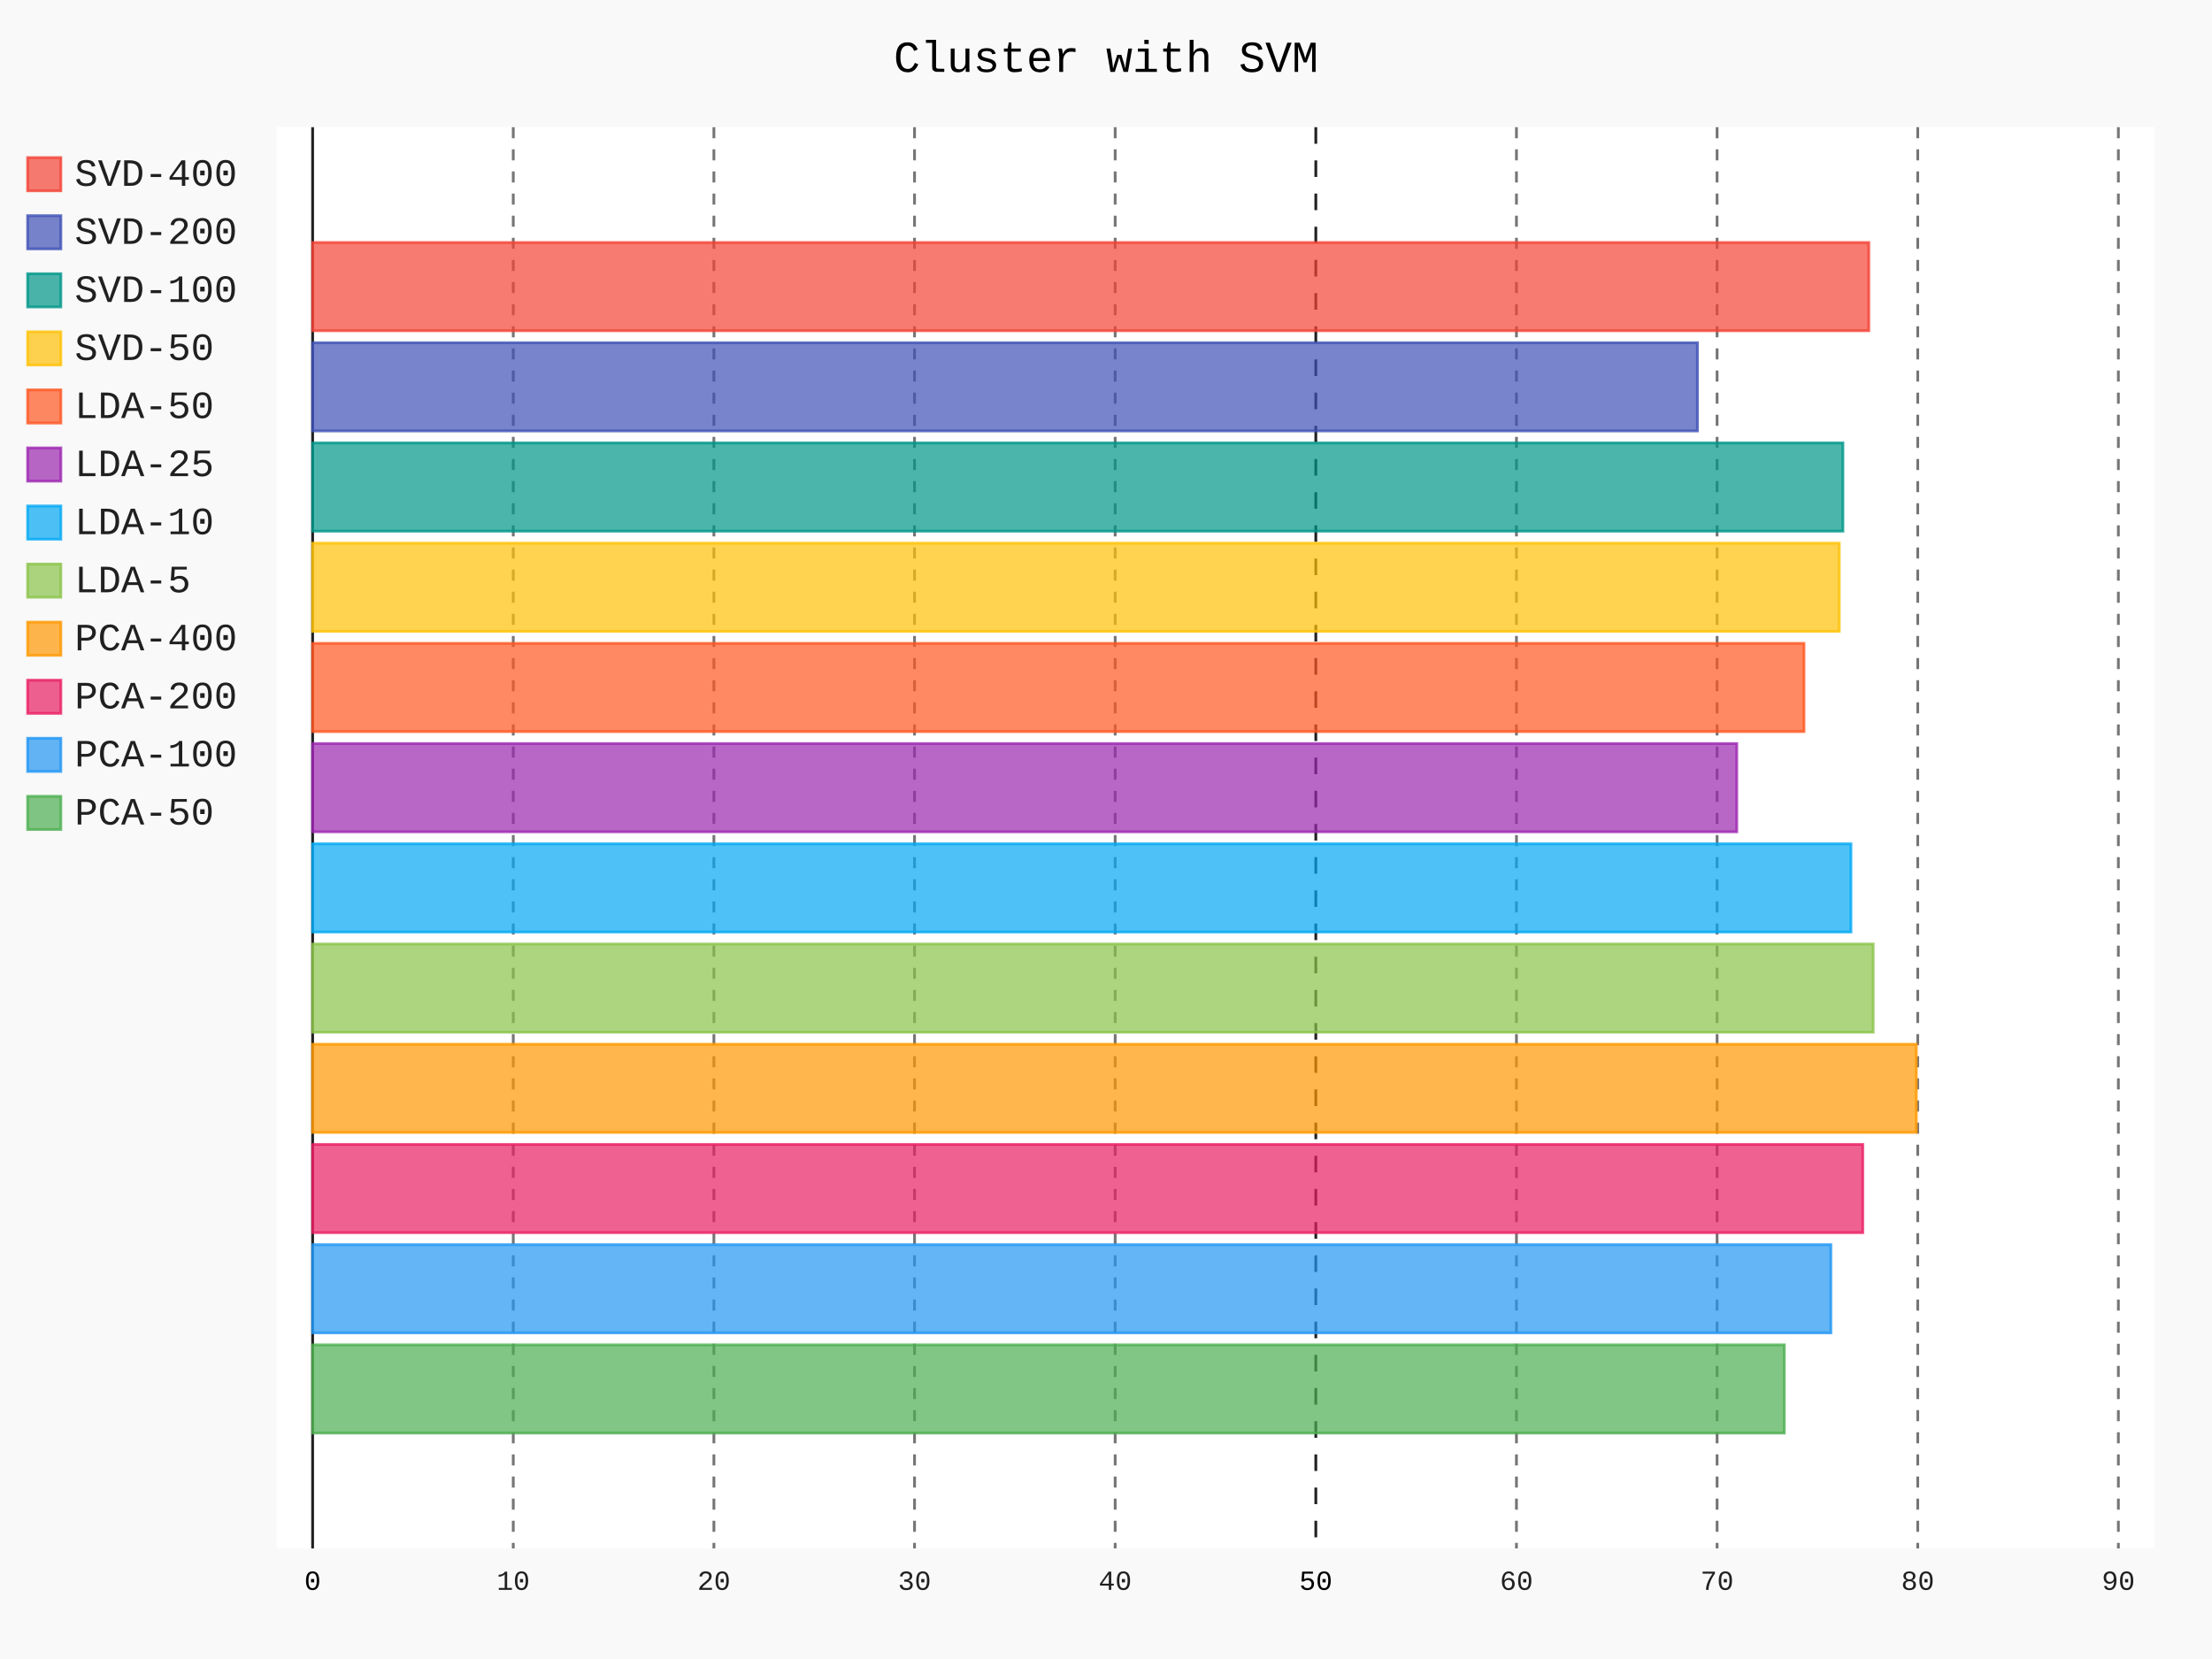
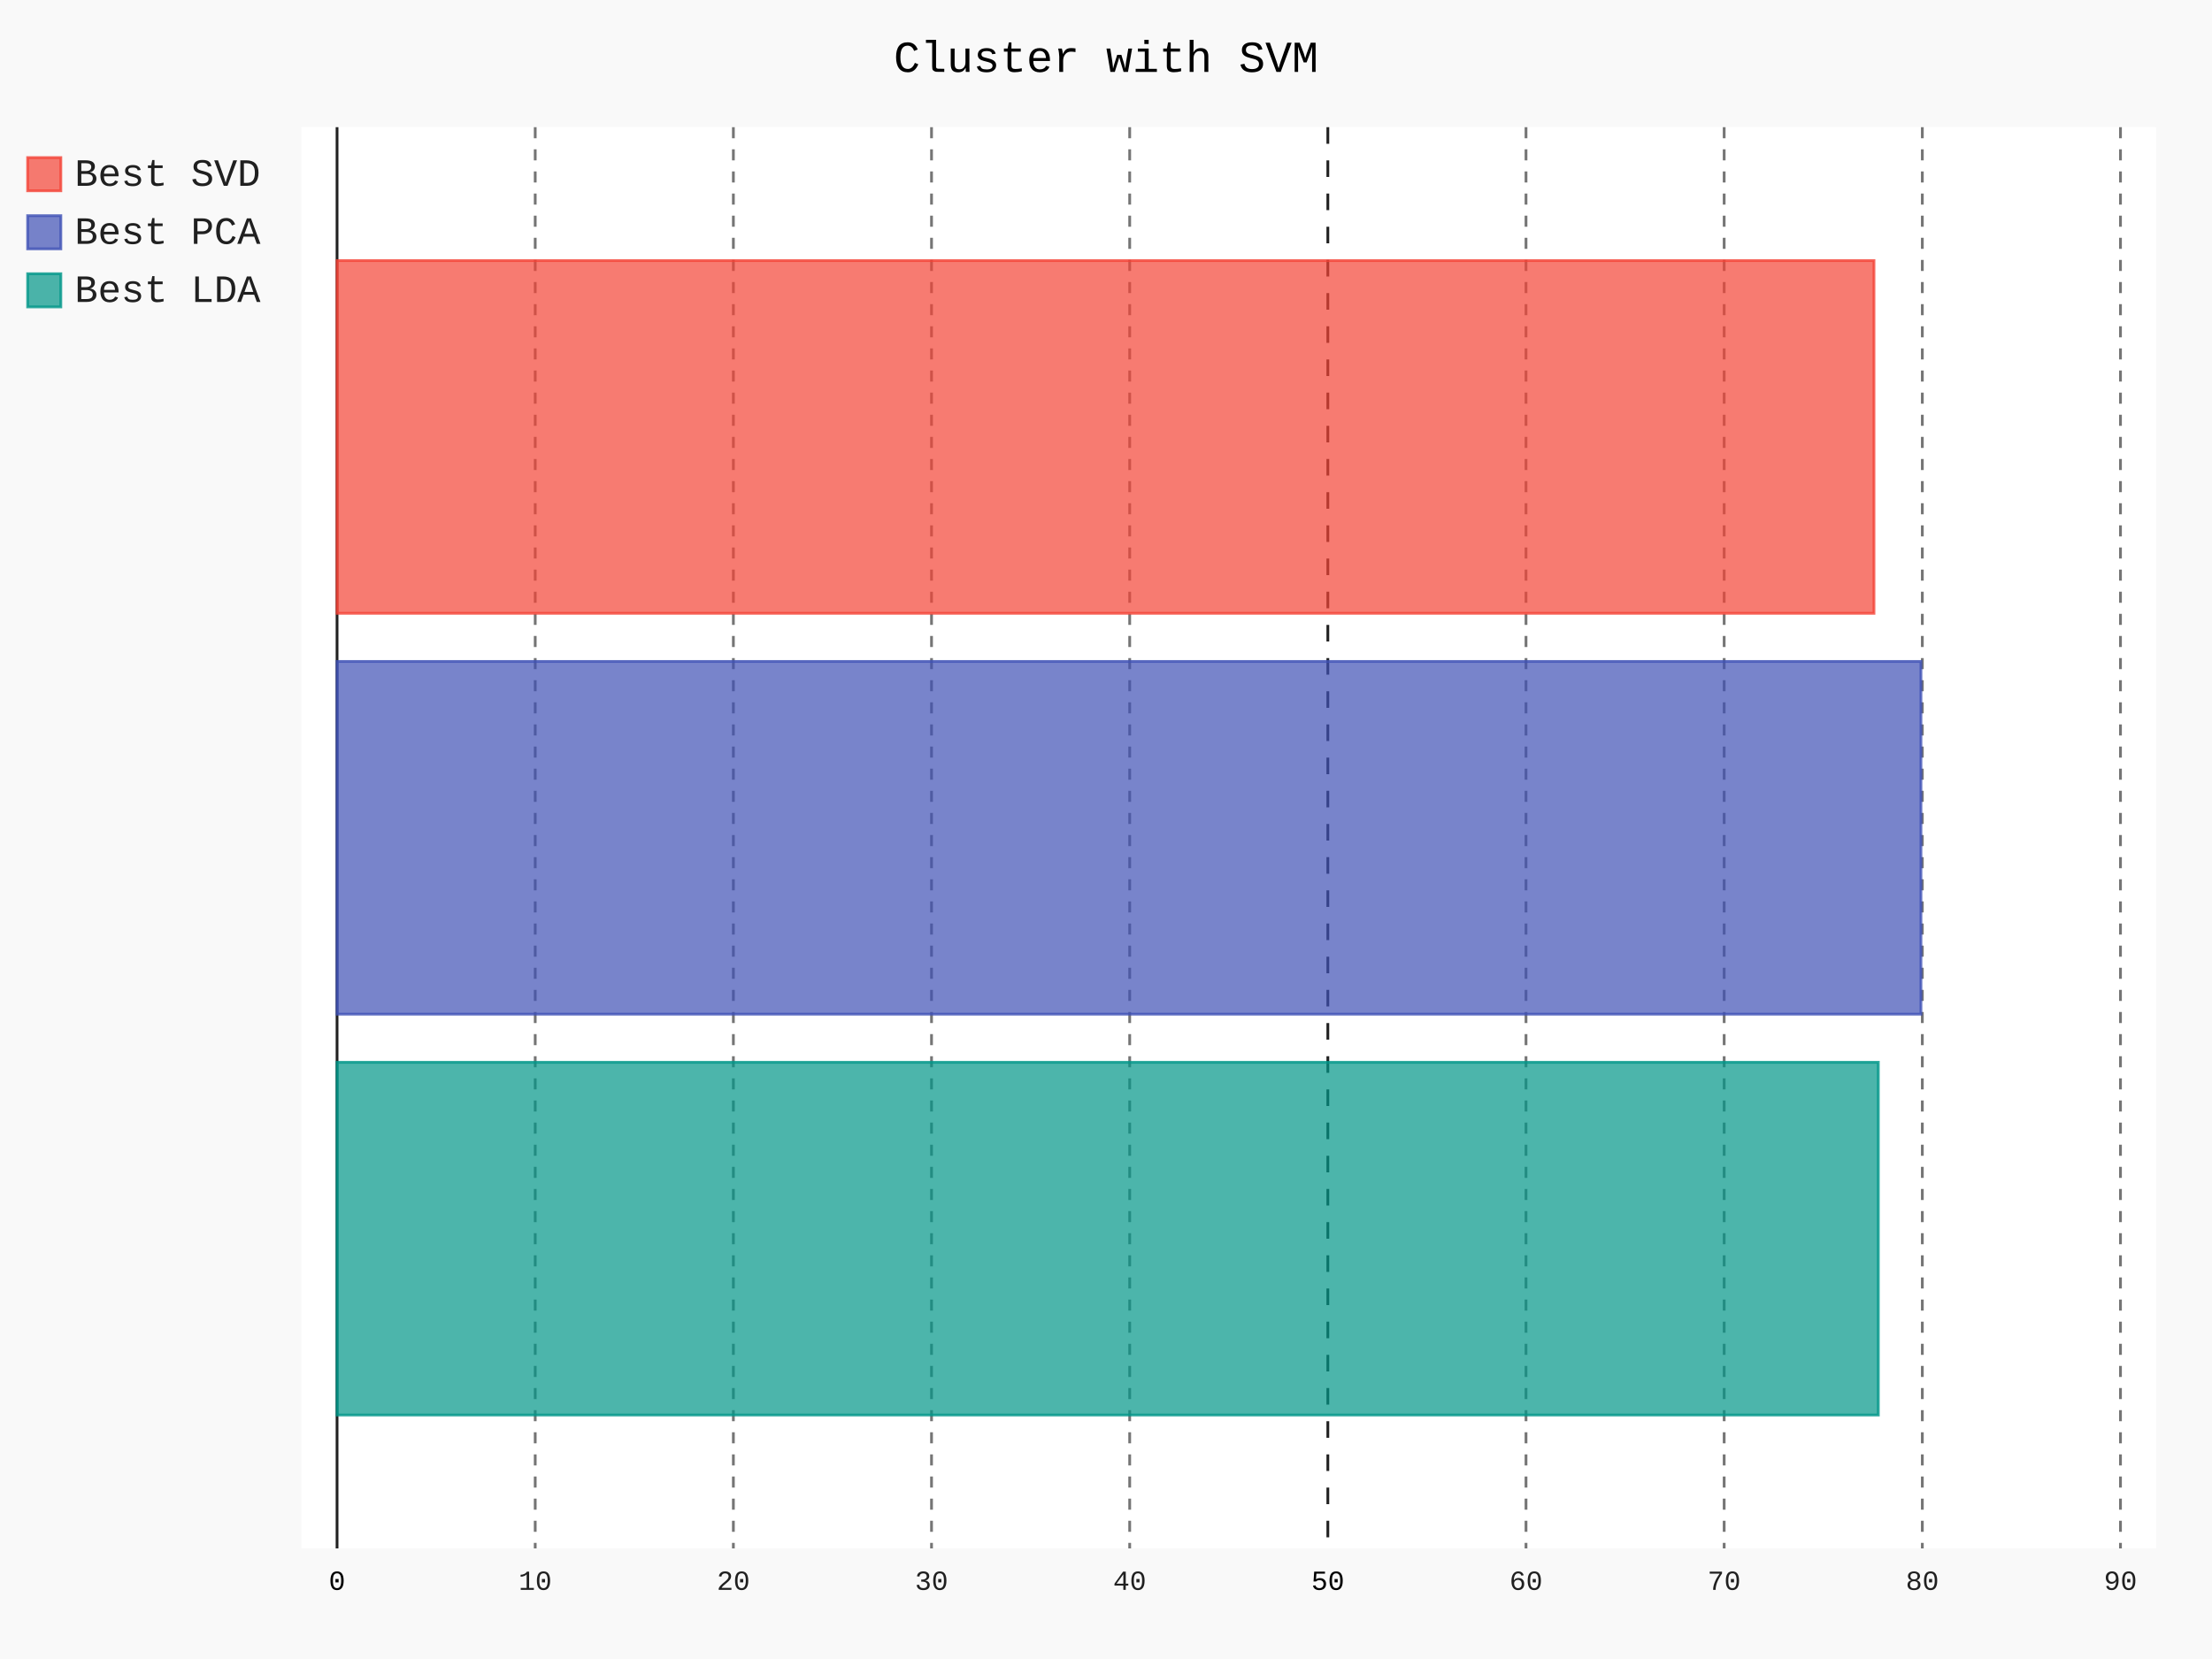
- <svg xmlns="http://www.w3.org/2000/svg" class="pygal-chart" id="chart-e691b081-5668-4f44-8a52-0ff98709a5e0" viewBox="0 0 800 600">
+ <svg xmlns="http://www.w3.org/2000/svg" class="pygal-chart" id="chart-349f9ec4-fe9d-4dde-aaa8-506f70cbc52f" viewBox="0 0 800 600">
  <defs>
-     <style type="text/css">#chart-e691b081-5668-4f44-8a52-0ff98709a5e0{-webkit-user-select:none;-webkit-font-smoothing:antialiased;font-family:Consolas,"Liberation Mono",Menlo,Courier,monospace}#chart-e691b081-5668-4f44-8a52-0ff98709a5e0 .title{font-family:Consolas,"Liberation Mono",Menlo,Courier,monospace;font-size:16px}#chart-e691b081-5668-4f44-8a52-0ff98709a5e0 .legends .legend text{font-family:Consolas,"Liberation Mono",Menlo,Courier,monospace;font-size:14px}#chart-e691b081-5668-4f44-8a52-0ff98709a5e0 .axis text{font-family:Consolas,"Liberation Mono",Menlo,Courier,monospace;font-size:10px}#chart-e691b081-5668-4f44-8a52-0ff98709a5e0 .axis text.major{font-family:Consolas,"Liberation Mono",Menlo,Courier,monospace;font-size:10px}#chart-e691b081-5668-4f44-8a52-0ff98709a5e0 .text-overlay text.value{font-family:Consolas,"Liberation Mono",Menlo,Courier,monospace;font-size:16px}#chart-e691b081-5668-4f44-8a52-0ff98709a5e0 .text-overlay text.label{font-family:Consolas,"Liberation Mono",Menlo,Courier,monospace;font-size:10px}#chart-e691b081-5668-4f44-8a52-0ff98709a5e0 .tooltip{font-family:Consolas,"Liberation Mono",Menlo,Courier,monospace;font-size:14px}#chart-e691b081-5668-4f44-8a52-0ff98709a5e0 text.no_data{font-family:Consolas,"Liberation Mono",Menlo,Courier,monospace;font-size:64px}
- #chart-e691b081-5668-4f44-8a52-0ff98709a5e0{background-color:rgba(249,249,249,1)}#chart-e691b081-5668-4f44-8a52-0ff98709a5e0 path,#chart-e691b081-5668-4f44-8a52-0ff98709a5e0 line,#chart-e691b081-5668-4f44-8a52-0ff98709a5e0 rect,#chart-e691b081-5668-4f44-8a52-0ff98709a5e0 circle{-webkit-transition:150ms;-moz-transition:150ms;transition:150ms}#chart-e691b081-5668-4f44-8a52-0ff98709a5e0 .graph &gt; .background{fill:rgba(249,249,249,1)}#chart-e691b081-5668-4f44-8a52-0ff98709a5e0 .plot &gt; .background{fill:rgba(255,255,255,1)}#chart-e691b081-5668-4f44-8a52-0ff98709a5e0 .graph{fill:rgba(0,0,0,.87)}#chart-e691b081-5668-4f44-8a52-0ff98709a5e0 text.no_data{fill:rgba(0,0,0,1)}#chart-e691b081-5668-4f44-8a52-0ff98709a5e0 .title{fill:rgba(0,0,0,1)}#chart-e691b081-5668-4f44-8a52-0ff98709a5e0 .legends .legend text{fill:rgba(0,0,0,.87)}#chart-e691b081-5668-4f44-8a52-0ff98709a5e0 .legends .legend:hover text{fill:rgba(0,0,0,1)}#chart-e691b081-5668-4f44-8a52-0ff98709a5e0 .axis .line{stroke:rgba(0,0,0,1)}#chart-e691b081-5668-4f44-8a52-0ff98709a5e0 .axis .guide.line{stroke:rgba(0,0,0,.54)}#chart-e691b081-5668-4f44-8a52-0ff98709a5e0 .axis .major.line{stroke:rgba(0,0,0,.87)}#chart-e691b081-5668-4f44-8a52-0ff98709a5e0 .axis text.major{fill:rgba(0,0,0,1)}#chart-e691b081-5668-4f44-8a52-0ff98709a5e0 .axis.y .guides:hover .guide.line,#chart-e691b081-5668-4f44-8a52-0ff98709a5e0 .line-graph .axis.x .guides:hover .guide.line,#chart-e691b081-5668-4f44-8a52-0ff98709a5e0 .stackedline-graph .axis.x .guides:hover .guide.line,#chart-e691b081-5668-4f44-8a52-0ff98709a5e0 .xy-graph .axis.x .guides:hover .guide.line{stroke:rgba(0,0,0,1)}#chart-e691b081-5668-4f44-8a52-0ff98709a5e0 .axis .guides:hover text{fill:rgba(0,0,0,1)}#chart-e691b081-5668-4f44-8a52-0ff98709a5e0 .reactive{fill-opacity:.7;stroke-opacity:.8}#chart-e691b081-5668-4f44-8a52-0ff98709a5e0 .ci{stroke:rgba(0,0,0,.87)}#chart-e691b081-5668-4f44-8a52-0ff98709a5e0 .reactive.active,#chart-e691b081-5668-4f44-8a52-0ff98709a5e0 .active .reactive{fill-opacity:.8;stroke-opacity:.9;stroke-width:4}#chart-e691b081-5668-4f44-8a52-0ff98709a5e0 .ci .reactive.active{stroke-width:1.5}#chart-e691b081-5668-4f44-8a52-0ff98709a5e0 .series text{fill:rgba(0,0,0,1)}#chart-e691b081-5668-4f44-8a52-0ff98709a5e0 .tooltip rect{fill:rgba(255,255,255,1);stroke:rgba(0,0,0,1);-webkit-transition:opacity 150ms;-moz-transition:opacity 150ms;transition:opacity 150ms}#chart-e691b081-5668-4f44-8a52-0ff98709a5e0 .tooltip .label{fill:rgba(0,0,0,.87)}#chart-e691b081-5668-4f44-8a52-0ff98709a5e0 .tooltip .label{fill:rgba(0,0,0,.87)}#chart-e691b081-5668-4f44-8a52-0ff98709a5e0 .tooltip .legend{font-size:.8em;fill:rgba(0,0,0,.54)}#chart-e691b081-5668-4f44-8a52-0ff98709a5e0 .tooltip .x_label{font-size:.6em;fill:rgba(0,0,0,1)}#chart-e691b081-5668-4f44-8a52-0ff98709a5e0 .tooltip .xlink{font-size:.5em;text-decoration:underline}#chart-e691b081-5668-4f44-8a52-0ff98709a5e0 .tooltip .value{font-size:1.5em}#chart-e691b081-5668-4f44-8a52-0ff98709a5e0 .bound{font-size:.5em}#chart-e691b081-5668-4f44-8a52-0ff98709a5e0 .max-value{font-size:.75em;fill:rgba(0,0,0,.54)}#chart-e691b081-5668-4f44-8a52-0ff98709a5e0 .map-element{fill:rgba(255,255,255,1);stroke:rgba(0,0,0,.54) !important}#chart-e691b081-5668-4f44-8a52-0ff98709a5e0 .map-element .reactive{fill-opacity:inherit;stroke-opacity:inherit}#chart-e691b081-5668-4f44-8a52-0ff98709a5e0 .color-0,#chart-e691b081-5668-4f44-8a52-0ff98709a5e0 .color-0 a:visited{stroke:#F44336;fill:#F44336}#chart-e691b081-5668-4f44-8a52-0ff98709a5e0 .color-1,#chart-e691b081-5668-4f44-8a52-0ff98709a5e0 .color-1 a:visited{stroke:#3F51B5;fill:#3F51B5}#chart-e691b081-5668-4f44-8a52-0ff98709a5e0 .color-2,#chart-e691b081-5668-4f44-8a52-0ff98709a5e0 .color-2 a:visited{stroke:#009688;fill:#009688}#chart-e691b081-5668-4f44-8a52-0ff98709a5e0 .color-3,#chart-e691b081-5668-4f44-8a52-0ff98709a5e0 .color-3 a:visited{stroke:#FFC107;fill:#FFC107}#chart-e691b081-5668-4f44-8a52-0ff98709a5e0 .color-4,#chart-e691b081-5668-4f44-8a52-0ff98709a5e0 .color-4 a:visited{stroke:#FF5722;fill:#FF5722}#chart-e691b081-5668-4f44-8a52-0ff98709a5e0 .color-5,#chart-e691b081-5668-4f44-8a52-0ff98709a5e0 .color-5 a:visited{stroke:#9C27B0;fill:#9C27B0}#chart-e691b081-5668-4f44-8a52-0ff98709a5e0 .color-6,#chart-e691b081-5668-4f44-8a52-0ff98709a5e0 .color-6 a:visited{stroke:#03A9F4;fill:#03A9F4}#chart-e691b081-5668-4f44-8a52-0ff98709a5e0 .color-7,#chart-e691b081-5668-4f44-8a52-0ff98709a5e0 .color-7 a:visited{stroke:#8BC34A;fill:#8BC34A}#chart-e691b081-5668-4f44-8a52-0ff98709a5e0 .color-8,#chart-e691b081-5668-4f44-8a52-0ff98709a5e0 .color-8 a:visited{stroke:#FF9800;fill:#FF9800}#chart-e691b081-5668-4f44-8a52-0ff98709a5e0 .color-9,#chart-e691b081-5668-4f44-8a52-0ff98709a5e0 .color-9 a:visited{stroke:#E91E63;fill:#E91E63}#chart-e691b081-5668-4f44-8a52-0ff98709a5e0 .color-10,#chart-e691b081-5668-4f44-8a52-0ff98709a5e0 .color-10 a:visited{stroke:#2196F3;fill:#2196F3}#chart-e691b081-5668-4f44-8a52-0ff98709a5e0 .color-11,#chart-e691b081-5668-4f44-8a52-0ff98709a5e0 .color-11 a:visited{stroke:#4CAF50;fill:#4CAF50}#chart-e691b081-5668-4f44-8a52-0ff98709a5e0 .text-overlay .color-0 text{fill:black}#chart-e691b081-5668-4f44-8a52-0ff98709a5e0 .text-overlay .color-1 text{fill:black}#chart-e691b081-5668-4f44-8a52-0ff98709a5e0 .text-overlay .color-2 text{fill:black}#chart-e691b081-5668-4f44-8a52-0ff98709a5e0 .text-overlay .color-3 text{fill:black}#chart-e691b081-5668-4f44-8a52-0ff98709a5e0 .text-overlay .color-4 text{fill:black}#chart-e691b081-5668-4f44-8a52-0ff98709a5e0 .text-overlay .color-5 text{fill:black}#chart-e691b081-5668-4f44-8a52-0ff98709a5e0 .text-overlay .color-6 text{fill:black}#chart-e691b081-5668-4f44-8a52-0ff98709a5e0 .text-overlay .color-7 text{fill:black}#chart-e691b081-5668-4f44-8a52-0ff98709a5e0 .text-overlay .color-8 text{fill:black}#chart-e691b081-5668-4f44-8a52-0ff98709a5e0 .text-overlay .color-9 text{fill:black}#chart-e691b081-5668-4f44-8a52-0ff98709a5e0 .text-overlay .color-10 text{fill:black}#chart-e691b081-5668-4f44-8a52-0ff98709a5e0 .text-overlay .color-11 text{fill:black}
- #chart-e691b081-5668-4f44-8a52-0ff98709a5e0 text.no_data{text-anchor:middle}#chart-e691b081-5668-4f44-8a52-0ff98709a5e0 .guide.line{fill:none}#chart-e691b081-5668-4f44-8a52-0ff98709a5e0 .centered{text-anchor:middle}#chart-e691b081-5668-4f44-8a52-0ff98709a5e0 .title{text-anchor:middle}#chart-e691b081-5668-4f44-8a52-0ff98709a5e0 .legends .legend text{fill-opacity:1}#chart-e691b081-5668-4f44-8a52-0ff98709a5e0 .axis.x text{text-anchor:middle}#chart-e691b081-5668-4f44-8a52-0ff98709a5e0 .axis.x:not(.web) text[transform]{text-anchor:start}#chart-e691b081-5668-4f44-8a52-0ff98709a5e0 .axis.x:not(.web) text[transform].backwards{text-anchor:end}#chart-e691b081-5668-4f44-8a52-0ff98709a5e0 .axis.y text{text-anchor:end}#chart-e691b081-5668-4f44-8a52-0ff98709a5e0 .axis.y text[transform].backwards{text-anchor:start}#chart-e691b081-5668-4f44-8a52-0ff98709a5e0 .axis.y2 text{text-anchor:start}#chart-e691b081-5668-4f44-8a52-0ff98709a5e0 .axis.y2 text[transform].backwards{text-anchor:end}#chart-e691b081-5668-4f44-8a52-0ff98709a5e0 .axis .guide.line{stroke-dasharray:4,4}#chart-e691b081-5668-4f44-8a52-0ff98709a5e0 .axis .major.guide.line{stroke-dasharray:6,6}#chart-e691b081-5668-4f44-8a52-0ff98709a5e0 .horizontal .axis.y .guide.line,#chart-e691b081-5668-4f44-8a52-0ff98709a5e0 .horizontal .axis.y2 .guide.line,#chart-e691b081-5668-4f44-8a52-0ff98709a5e0 .vertical .axis.x .guide.line{opacity:0}#chart-e691b081-5668-4f44-8a52-0ff98709a5e0 .horizontal .axis.always_show .guide.line,#chart-e691b081-5668-4f44-8a52-0ff98709a5e0 .vertical .axis.always_show .guide.line{opacity:1 !important}#chart-e691b081-5668-4f44-8a52-0ff98709a5e0 .axis.y .guides:hover .guide.line,#chart-e691b081-5668-4f44-8a52-0ff98709a5e0 .axis.y2 .guides:hover .guide.line,#chart-e691b081-5668-4f44-8a52-0ff98709a5e0 .axis.x .guides:hover .guide.line{opacity:1}#chart-e691b081-5668-4f44-8a52-0ff98709a5e0 .axis .guides:hover text{opacity:1}#chart-e691b081-5668-4f44-8a52-0ff98709a5e0 .nofill{fill:none}#chart-e691b081-5668-4f44-8a52-0ff98709a5e0 .subtle-fill{fill-opacity:.2}#chart-e691b081-5668-4f44-8a52-0ff98709a5e0 .dot{stroke-width:1px;fill-opacity:1}#chart-e691b081-5668-4f44-8a52-0ff98709a5e0 .dot.active{stroke-width:5px}#chart-e691b081-5668-4f44-8a52-0ff98709a5e0 .dot.negative{fill:transparent}#chart-e691b081-5668-4f44-8a52-0ff98709a5e0 text,#chart-e691b081-5668-4f44-8a52-0ff98709a5e0 tspan{stroke:none !important}#chart-e691b081-5668-4f44-8a52-0ff98709a5e0 .series text.active{opacity:1}#chart-e691b081-5668-4f44-8a52-0ff98709a5e0 .tooltip rect{fill-opacity:.95;stroke-width:.5}#chart-e691b081-5668-4f44-8a52-0ff98709a5e0 .tooltip text{fill-opacity:1}#chart-e691b081-5668-4f44-8a52-0ff98709a5e0 .showable{visibility:hidden}#chart-e691b081-5668-4f44-8a52-0ff98709a5e0 .showable.shown{visibility:visible}#chart-e691b081-5668-4f44-8a52-0ff98709a5e0 .gauge-background{fill:rgba(229,229,229,1);stroke:none}#chart-e691b081-5668-4f44-8a52-0ff98709a5e0 .bg-lines{stroke:rgba(249,249,249,1);stroke-width:2px}</style>
+     <style type="text/css">#chart-349f9ec4-fe9d-4dde-aaa8-506f70cbc52f{-webkit-user-select:none;-webkit-font-smoothing:antialiased;font-family:Consolas,"Liberation Mono",Menlo,Courier,monospace}#chart-349f9ec4-fe9d-4dde-aaa8-506f70cbc52f .title{font-family:Consolas,"Liberation Mono",Menlo,Courier,monospace;font-size:16px}#chart-349f9ec4-fe9d-4dde-aaa8-506f70cbc52f .legends .legend text{font-family:Consolas,"Liberation Mono",Menlo,Courier,monospace;font-size:14px}#chart-349f9ec4-fe9d-4dde-aaa8-506f70cbc52f .axis text{font-family:Consolas,"Liberation Mono",Menlo,Courier,monospace;font-size:10px}#chart-349f9ec4-fe9d-4dde-aaa8-506f70cbc52f .axis text.major{font-family:Consolas,"Liberation Mono",Menlo,Courier,monospace;font-size:10px}#chart-349f9ec4-fe9d-4dde-aaa8-506f70cbc52f .text-overlay text.value{font-family:Consolas,"Liberation Mono",Menlo,Courier,monospace;font-size:16px}#chart-349f9ec4-fe9d-4dde-aaa8-506f70cbc52f .text-overlay text.label{font-family:Consolas,"Liberation Mono",Menlo,Courier,monospace;font-size:10px}#chart-349f9ec4-fe9d-4dde-aaa8-506f70cbc52f .tooltip{font-family:Consolas,"Liberation Mono",Menlo,Courier,monospace;font-size:14px}#chart-349f9ec4-fe9d-4dde-aaa8-506f70cbc52f text.no_data{font-family:Consolas,"Liberation Mono",Menlo,Courier,monospace;font-size:64px}
+ #chart-349f9ec4-fe9d-4dde-aaa8-506f70cbc52f{background-color:rgba(249,249,249,1)}#chart-349f9ec4-fe9d-4dde-aaa8-506f70cbc52f path,#chart-349f9ec4-fe9d-4dde-aaa8-506f70cbc52f line,#chart-349f9ec4-fe9d-4dde-aaa8-506f70cbc52f rect,#chart-349f9ec4-fe9d-4dde-aaa8-506f70cbc52f circle{-webkit-transition:150ms;-moz-transition:150ms;transition:150ms}#chart-349f9ec4-fe9d-4dde-aaa8-506f70cbc52f .graph &gt; .background{fill:rgba(249,249,249,1)}#chart-349f9ec4-fe9d-4dde-aaa8-506f70cbc52f .plot &gt; .background{fill:rgba(255,255,255,1)}#chart-349f9ec4-fe9d-4dde-aaa8-506f70cbc52f .graph{fill:rgba(0,0,0,.87)}#chart-349f9ec4-fe9d-4dde-aaa8-506f70cbc52f text.no_data{fill:rgba(0,0,0,1)}#chart-349f9ec4-fe9d-4dde-aaa8-506f70cbc52f .title{fill:rgba(0,0,0,1)}#chart-349f9ec4-fe9d-4dde-aaa8-506f70cbc52f .legends .legend text{fill:rgba(0,0,0,.87)}#chart-349f9ec4-fe9d-4dde-aaa8-506f70cbc52f .legends .legend:hover text{fill:rgba(0,0,0,1)}#chart-349f9ec4-fe9d-4dde-aaa8-506f70cbc52f .axis .line{stroke:rgba(0,0,0,1)}#chart-349f9ec4-fe9d-4dde-aaa8-506f70cbc52f .axis .guide.line{stroke:rgba(0,0,0,.54)}#chart-349f9ec4-fe9d-4dde-aaa8-506f70cbc52f .axis .major.line{stroke:rgba(0,0,0,.87)}#chart-349f9ec4-fe9d-4dde-aaa8-506f70cbc52f .axis text.major{fill:rgba(0,0,0,1)}#chart-349f9ec4-fe9d-4dde-aaa8-506f70cbc52f .axis.y .guides:hover .guide.line,#chart-349f9ec4-fe9d-4dde-aaa8-506f70cbc52f .line-graph .axis.x .guides:hover .guide.line,#chart-349f9ec4-fe9d-4dde-aaa8-506f70cbc52f .stackedline-graph .axis.x .guides:hover .guide.line,#chart-349f9ec4-fe9d-4dde-aaa8-506f70cbc52f .xy-graph .axis.x .guides:hover .guide.line{stroke:rgba(0,0,0,1)}#chart-349f9ec4-fe9d-4dde-aaa8-506f70cbc52f .axis .guides:hover text{fill:rgba(0,0,0,1)}#chart-349f9ec4-fe9d-4dde-aaa8-506f70cbc52f .reactive{fill-opacity:.7;stroke-opacity:.8}#chart-349f9ec4-fe9d-4dde-aaa8-506f70cbc52f .ci{stroke:rgba(0,0,0,.87)}#chart-349f9ec4-fe9d-4dde-aaa8-506f70cbc52f .reactive.active,#chart-349f9ec4-fe9d-4dde-aaa8-506f70cbc52f .active .reactive{fill-opacity:.8;stroke-opacity:.9;stroke-width:4}#chart-349f9ec4-fe9d-4dde-aaa8-506f70cbc52f .ci .reactive.active{stroke-width:1.5}#chart-349f9ec4-fe9d-4dde-aaa8-506f70cbc52f .series text{fill:rgba(0,0,0,1)}#chart-349f9ec4-fe9d-4dde-aaa8-506f70cbc52f .tooltip rect{fill:rgba(255,255,255,1);stroke:rgba(0,0,0,1);-webkit-transition:opacity 150ms;-moz-transition:opacity 150ms;transition:opacity 150ms}#chart-349f9ec4-fe9d-4dde-aaa8-506f70cbc52f .tooltip .label{fill:rgba(0,0,0,.87)}#chart-349f9ec4-fe9d-4dde-aaa8-506f70cbc52f .tooltip .label{fill:rgba(0,0,0,.87)}#chart-349f9ec4-fe9d-4dde-aaa8-506f70cbc52f .tooltip .legend{font-size:.8em;fill:rgba(0,0,0,.54)}#chart-349f9ec4-fe9d-4dde-aaa8-506f70cbc52f .tooltip .x_label{font-size:.6em;fill:rgba(0,0,0,1)}#chart-349f9ec4-fe9d-4dde-aaa8-506f70cbc52f .tooltip .xlink{font-size:.5em;text-decoration:underline}#chart-349f9ec4-fe9d-4dde-aaa8-506f70cbc52f .tooltip .value{font-size:1.5em}#chart-349f9ec4-fe9d-4dde-aaa8-506f70cbc52f .bound{font-size:.5em}#chart-349f9ec4-fe9d-4dde-aaa8-506f70cbc52f .max-value{font-size:.75em;fill:rgba(0,0,0,.54)}#chart-349f9ec4-fe9d-4dde-aaa8-506f70cbc52f .map-element{fill:rgba(255,255,255,1);stroke:rgba(0,0,0,.54) !important}#chart-349f9ec4-fe9d-4dde-aaa8-506f70cbc52f .map-element .reactive{fill-opacity:inherit;stroke-opacity:inherit}#chart-349f9ec4-fe9d-4dde-aaa8-506f70cbc52f .color-0,#chart-349f9ec4-fe9d-4dde-aaa8-506f70cbc52f .color-0 a:visited{stroke:#F44336;fill:#F44336}#chart-349f9ec4-fe9d-4dde-aaa8-506f70cbc52f .color-1,#chart-349f9ec4-fe9d-4dde-aaa8-506f70cbc52f .color-1 a:visited{stroke:#3F51B5;fill:#3F51B5}#chart-349f9ec4-fe9d-4dde-aaa8-506f70cbc52f .color-2,#chart-349f9ec4-fe9d-4dde-aaa8-506f70cbc52f .color-2 a:visited{stroke:#009688;fill:#009688}#chart-349f9ec4-fe9d-4dde-aaa8-506f70cbc52f .text-overlay .color-0 text{fill:black}#chart-349f9ec4-fe9d-4dde-aaa8-506f70cbc52f .text-overlay .color-1 text{fill:black}#chart-349f9ec4-fe9d-4dde-aaa8-506f70cbc52f .text-overlay .color-2 text{fill:black}
+ #chart-349f9ec4-fe9d-4dde-aaa8-506f70cbc52f text.no_data{text-anchor:middle}#chart-349f9ec4-fe9d-4dde-aaa8-506f70cbc52f .guide.line{fill:none}#chart-349f9ec4-fe9d-4dde-aaa8-506f70cbc52f .centered{text-anchor:middle}#chart-349f9ec4-fe9d-4dde-aaa8-506f70cbc52f .title{text-anchor:middle}#chart-349f9ec4-fe9d-4dde-aaa8-506f70cbc52f .legends .legend text{fill-opacity:1}#chart-349f9ec4-fe9d-4dde-aaa8-506f70cbc52f .axis.x text{text-anchor:middle}#chart-349f9ec4-fe9d-4dde-aaa8-506f70cbc52f .axis.x:not(.web) text[transform]{text-anchor:start}#chart-349f9ec4-fe9d-4dde-aaa8-506f70cbc52f .axis.x:not(.web) text[transform].backwards{text-anchor:end}#chart-349f9ec4-fe9d-4dde-aaa8-506f70cbc52f .axis.y text{text-anchor:end}#chart-349f9ec4-fe9d-4dde-aaa8-506f70cbc52f .axis.y text[transform].backwards{text-anchor:start}#chart-349f9ec4-fe9d-4dde-aaa8-506f70cbc52f .axis.y2 text{text-anchor:start}#chart-349f9ec4-fe9d-4dde-aaa8-506f70cbc52f .axis.y2 text[transform].backwards{text-anchor:end}#chart-349f9ec4-fe9d-4dde-aaa8-506f70cbc52f .axis .guide.line{stroke-dasharray:4,4}#chart-349f9ec4-fe9d-4dde-aaa8-506f70cbc52f .axis .major.guide.line{stroke-dasharray:6,6}#chart-349f9ec4-fe9d-4dde-aaa8-506f70cbc52f .horizontal .axis.y .guide.line,#chart-349f9ec4-fe9d-4dde-aaa8-506f70cbc52f .horizontal .axis.y2 .guide.line,#chart-349f9ec4-fe9d-4dde-aaa8-506f70cbc52f .vertical .axis.x .guide.line{opacity:0}#chart-349f9ec4-fe9d-4dde-aaa8-506f70cbc52f .horizontal .axis.always_show .guide.line,#chart-349f9ec4-fe9d-4dde-aaa8-506f70cbc52f .vertical .axis.always_show .guide.line{opacity:1 !important}#chart-349f9ec4-fe9d-4dde-aaa8-506f70cbc52f .axis.y .guides:hover .guide.line,#chart-349f9ec4-fe9d-4dde-aaa8-506f70cbc52f .axis.y2 .guides:hover .guide.line,#chart-349f9ec4-fe9d-4dde-aaa8-506f70cbc52f .axis.x .guides:hover .guide.line{opacity:1}#chart-349f9ec4-fe9d-4dde-aaa8-506f70cbc52f .axis .guides:hover text{opacity:1}#chart-349f9ec4-fe9d-4dde-aaa8-506f70cbc52f .nofill{fill:none}#chart-349f9ec4-fe9d-4dde-aaa8-506f70cbc52f .subtle-fill{fill-opacity:.2}#chart-349f9ec4-fe9d-4dde-aaa8-506f70cbc52f .dot{stroke-width:1px;fill-opacity:1}#chart-349f9ec4-fe9d-4dde-aaa8-506f70cbc52f .dot.active{stroke-width:5px}#chart-349f9ec4-fe9d-4dde-aaa8-506f70cbc52f .dot.negative{fill:transparent}#chart-349f9ec4-fe9d-4dde-aaa8-506f70cbc52f text,#chart-349f9ec4-fe9d-4dde-aaa8-506f70cbc52f tspan{stroke:none !important}#chart-349f9ec4-fe9d-4dde-aaa8-506f70cbc52f .series text.active{opacity:1}#chart-349f9ec4-fe9d-4dde-aaa8-506f70cbc52f .tooltip rect{fill-opacity:.95;stroke-width:.5}#chart-349f9ec4-fe9d-4dde-aaa8-506f70cbc52f .tooltip text{fill-opacity:1}#chart-349f9ec4-fe9d-4dde-aaa8-506f70cbc52f .showable{visibility:hidden}#chart-349f9ec4-fe9d-4dde-aaa8-506f70cbc52f .showable.shown{visibility:visible}#chart-349f9ec4-fe9d-4dde-aaa8-506f70cbc52f .gauge-background{fill:rgba(229,229,229,1);stroke:none}#chart-349f9ec4-fe9d-4dde-aaa8-506f70cbc52f .bg-lines{stroke:rgba(249,249,249,1);stroke-width:2px}</style>
  </defs>
  <g class="graph horizontalbar-graph horizontal">
    <rect class="background" height="600" width="800" x="0" y="0" />
-     <g class="plot" transform="translate(100, 46)">
-       <rect class="background" height="514" width="679.2" x="0" y="0" />
+     <g class="plot" transform="translate(109, 46)">
+       <rect class="background" height="514" width="670.8" x="0" y="0" />
      <g class="axis x">
        <g class="guides">
-           <path class="axis major line" d="M13.062 0 v514" />
-           <text class="major" x="13.062" y="529.0">0</text>
+           <path class="axis major line" d="M12.9 0 v514" />
+           <text class="major" x="12.9" y="529.0">0</text>
        </g>
        <g class="guides">
-           <path class="guide line" d="M85.626 0 v514" />
-           <text class="" x="85.626" y="529.0">10</text>
+           <path class="guide line" d="M84.567 0 v514" />
+           <text class="" x="84.567" y="529.0">10</text>
        </g>
        <g class="guides">
-           <path class="guide line" d="M158.19 0 v514" />
-           <text class="" x="158.19" y="529.0">20</text>
+           <path class="guide line" d="M156.233 0 v514" />
+           <text class="" x="156.233" y="529.0">20</text>
        </g>
        <g class="guides">
-           <path class="guide line" d="M230.754 0 v514" />
-           <text class="" x="230.754" y="529.0">30</text>
+           <path class="guide line" d="M227.9 0 v514" />
+           <text class="" x="227.9" y="529.0">30</text>
        </g>
        <g class="guides">
-           <path class="guide line" d="M303.318 0 v514" />
-           <text class="" x="303.318" y="529.0">40</text>
+           <path class="guide line" d="M299.567 0 v514" />
+           <text class="" x="299.567" y="529.0">40</text>
        </g>
        <g class="guides">
-           <path class="major guide line" d="M375.882 0 v514" />
-           <text class="major" x="375.882" y="529.0">50</text>
+           <path class="major guide line" d="M371.233 0 v514" />
+           <text class="major" x="371.233" y="529.0">50</text>
        </g>
        <g class="guides">
-           <path class="guide line" d="M448.446 0 v514" />
-           <text class="" x="448.446" y="529.0">60</text>
+           <path class="guide line" d="M442.9 0 v514" />
+           <text class="" x="442.9" y="529.0">60</text>
        </g>
        <g class="guides">
-           <path class="guide line" d="M521.01 0 v514" />
-           <text class="" x="521.01" y="529.0">70</text>
+           <path class="guide line" d="M514.567 0 v514" />
+           <text class="" x="514.567" y="529.0">70</text>
        </g>
        <g class="guides">
-           <path class="guide line" d="M593.574 0 v514" />
-           <text class="" x="593.574" y="529.0">80</text>
+           <path class="guide line" d="M586.233 0 v514" />
+           <text class="" x="586.233" y="529.0">80</text>
        </g>
        <g class="guides">
-           <path class="guide line" d="M666.138 0 v514" />
-           <text class="" x="666.138" y="529.0">90</text>
-         </g>
-       </g>
-       <g class="series serie-11 color-11">
-         <g class="bars">
-           <g class="bar">
-             <rect class="rect reactive tooltip-trigger" height="31.894" rx="0" ry="0" width="532.258" x="13.062" y="440.393" />
-           </g>
-         </g>
-       </g>
-       <g class="series serie-10 color-10">
-         <g class="bars">
-           <g class="bar">
-             <rect class="rect reactive tooltip-trigger" height="31.894" rx="0" ry="0" width="549.093" x="13.062" y="404.149" />
-           </g>
-         </g>
-       </g>
-       <g class="series serie-9 color-9">
-         <g class="bars">
-           <g class="bar">
-             <rect class="rect reactive tooltip-trigger" height="31.894" rx="0" ry="0" width="560.63" x="13.062" y="367.905" />
-           </g>
-         </g>
-       </g>
-       <g class="series serie-8 color-8">
-         <g class="bars">
-           <g class="bar">
-             <rect class="rect reactive tooltip-trigger" height="31.894" rx="0" ry="0" width="580.005" x="13.062" y="331.662" />
-           </g>
-         </g>
-       </g>
-       <g class="series serie-7 color-7">
-         <g class="bars">
-           <g class="bar">
-             <rect class="rect reactive tooltip-trigger" height="31.894" rx="0" ry="0" width="564.404" x="13.062" y="295.418" />
-           </g>
-         </g>
-       </g>
-       <g class="series serie-6 color-6">
-         <g class="bars">
-           <g class="bar">
-             <rect class="rect reactive tooltip-trigger" height="31.894" rx="0" ry="0" width="556.349" x="13.062" y="259.175" />
-           </g>
-         </g>
-       </g>
-       <g class="series serie-5 color-5">
-         <g class="bars">
-           <g class="bar">
-             <rect class="rect reactive tooltip-trigger" height="31.894" rx="0" ry="0" width="515.06" x="13.062" y="222.931" />
-           </g>
-         </g>
-       </g>
-       <g class="series serie-4 color-4">
-         <g class="bars">
-           <g class="bar">
-             <rect class="rect reactive tooltip-trigger" height="31.894" rx="0" ry="0" width="539.369" x="13.062" y="186.687" />
-           </g>
-         </g>
-       </g>
-       <g class="series serie-3 color-3">
-         <g class="bars">
-           <g class="bar">
-             <rect class="rect reactive tooltip-trigger" height="31.894" rx="0" ry="0" width="552.14" x="13.062" y="150.444" />
-           </g>
+           <path class="guide line" d="M657.9 0 v514" />
+           <text class="" x="657.9" y="529.0">90</text>
        </g>
      </g>
      <g class="series serie-2 color-2">
        <g class="bars">
          <g class="bar">
-             <rect class="rect reactive tooltip-trigger" height="31.894" rx="0" ry="0" width="553.446" x="13.062" y="114.2" />
+             <rect class="rect reactive tooltip-trigger" height="127.577" rx="0" ry="0" width="557.423" x="12.9" y="338.186" />
          </g>
        </g>
      </g>
      <g class="series serie-1 color-1">
        <g class="bars">
          <g class="bar">
-             <rect class="rect reactive tooltip-trigger" height="31.894" rx="0" ry="0" width="500.837" x="13.062" y="77.957" />
+             <rect class="rect reactive tooltip-trigger" height="127.577" rx="0" ry="0" width="572.832" x="12.9" y="193.211" />
          </g>
        </g>
      </g>
      <g class="series serie-0 color-0">
        <g class="bars">
          <g class="bar">
-             <rect class="rect reactive tooltip-trigger" height="31.894" rx="0" ry="0" width="562.807" x="13.062" y="41.713" />
+             <rect class="rect reactive tooltip-trigger" height="127.577" rx="0" ry="0" width="555.847" x="12.9" y="48.237" />
          </g>
        </g>
      </g>
    </g>
    <g class="titles">
      <text class="title plot_title" x="400.0" y="26">Cluster with SVM</text>
    </g>
-     <g class="plot overlay" transform="translate(100, 46)">
-       <g class="series serie-11 color-11" />
-       <g class="series serie-10 color-10" />
-       <g class="series serie-9 color-9" />
-       <g class="series serie-8 color-8" />
-       <g class="series serie-7 color-7" />
-       <g class="series serie-6 color-6" />
-       <g class="series serie-5 color-5" />
-       <g class="series serie-4 color-4" />
-       <g class="series serie-3 color-3" />
+     <g class="plot overlay" transform="translate(109, 46)">
      <g class="series serie-2 color-2" />
      <g class="series serie-1 color-1" />
      <g class="series serie-0 color-0" />
    </g>
-     <g class="plot text-overlay" transform="translate(100, 46)">
-       <g class="series serie-11 color-11" />
-       <g class="series serie-10 color-10" />
-       <g class="series serie-9 color-9" />
-       <g class="series serie-8 color-8" />
-       <g class="series serie-7 color-7" />
-       <g class="series serie-6 color-6" />
-       <g class="series serie-5 color-5" />
-       <g class="series serie-4 color-4" />
-       <g class="series serie-3 color-3" />
+     <g class="plot text-overlay" transform="translate(109, 46)">
      <g class="series serie-2 color-2" />
      <g class="series serie-1 color-1" />
      <g class="series serie-0 color-0" />
    </g>
-     <g class="plot tooltip-overlay" transform="translate(100, 46)">
+     <g class="plot tooltip-overlay" transform="translate(109, 46)">
      <g class="tooltip" style="opacity: 0" transform="translate(0 0)">
        <rect class="tooltip-box" height="0" rx="0" ry="0" width="0" />
        <g class="text" />
      </g>
    </g>
    <g class="legends" transform="translate(10, 56)">
      <g class="legend reactive activate-serie" id="activate-serie-0">
        <rect class="color-0 reactive" height="12" width="12" x="0.0" y="1.0" />
-         <text x="17.0" y="11.2">SVD-400</text>
+         <text x="17.0" y="11.2">Best SVD</text>
      </g>
      <g class="legend reactive activate-serie" id="activate-serie-1">
        <rect class="color-1 reactive" height="12" width="12" x="0.0" y="22.0" />
-         <text x="17.0" y="32.2">SVD-200</text>
+         <text x="17.0" y="32.2">Best PCA</text>
      </g>
      <g class="legend reactive activate-serie" id="activate-serie-2">
        <rect class="color-2 reactive" height="12" width="12" x="0.0" y="43.0" />
-         <text x="17.0" y="53.2">SVD-100</text>
-       </g>
-       <g class="legend reactive activate-serie" id="activate-serie-3">
-         <rect class="color-3 reactive" height="12" width="12" x="0.0" y="64.0" />
-         <text x="17.0" y="74.2">SVD-50</text>
-       </g>
-       <g class="legend reactive activate-serie" id="activate-serie-4">
-         <rect class="color-4 reactive" height="12" width="12" x="0.0" y="85.0" />
-         <text x="17.0" y="95.2">LDA-50</text>
-       </g>
-       <g class="legend reactive activate-serie" id="activate-serie-5">
-         <rect class="color-5 reactive" height="12" width="12" x="0.0" y="106.0" />
-         <text x="17.0" y="116.2">LDA-25</text>
-       </g>
-       <g class="legend reactive activate-serie" id="activate-serie-6">
-         <rect class="color-6 reactive" height="12" width="12" x="0.0" y="127.0" />
-         <text x="17.0" y="137.2">LDA-10</text>
-       </g>
-       <g class="legend reactive activate-serie" id="activate-serie-7">
-         <rect class="color-7 reactive" height="12" width="12" x="0.0" y="148.0" />
-         <text x="17.0" y="158.2">LDA-5</text>
-       </g>
-       <g class="legend reactive activate-serie" id="activate-serie-8">
-         <rect class="color-8 reactive" height="12" width="12" x="0.0" y="169.0" />
-         <text x="17.0" y="179.2">PCA-400</text>
-       </g>
-       <g class="legend reactive activate-serie" id="activate-serie-9">
-         <rect class="color-9 reactive" height="12" width="12" x="0.0" y="190.0" />
-         <text x="17.0" y="200.2">PCA-200</text>
-       </g>
-       <g class="legend reactive activate-serie" id="activate-serie-10">
-         <rect class="color-10 reactive" height="12" width="12" x="0.0" y="211.0" />
-         <text x="17.0" y="221.2">PCA-100</text>
-       </g>
-       <g class="legend reactive activate-serie" id="activate-serie-11">
-         <rect class="color-11 reactive" height="12" width="12" x="0.0" y="232.0" />
-         <text x="17.0" y="242.2">PCA-50</text>
+         <text x="17.0" y="53.2">Best LDA</text>
      </g>
    </g>
    <g class="legends" transform="translate(790, 56)" />
  </g>
</svg>
